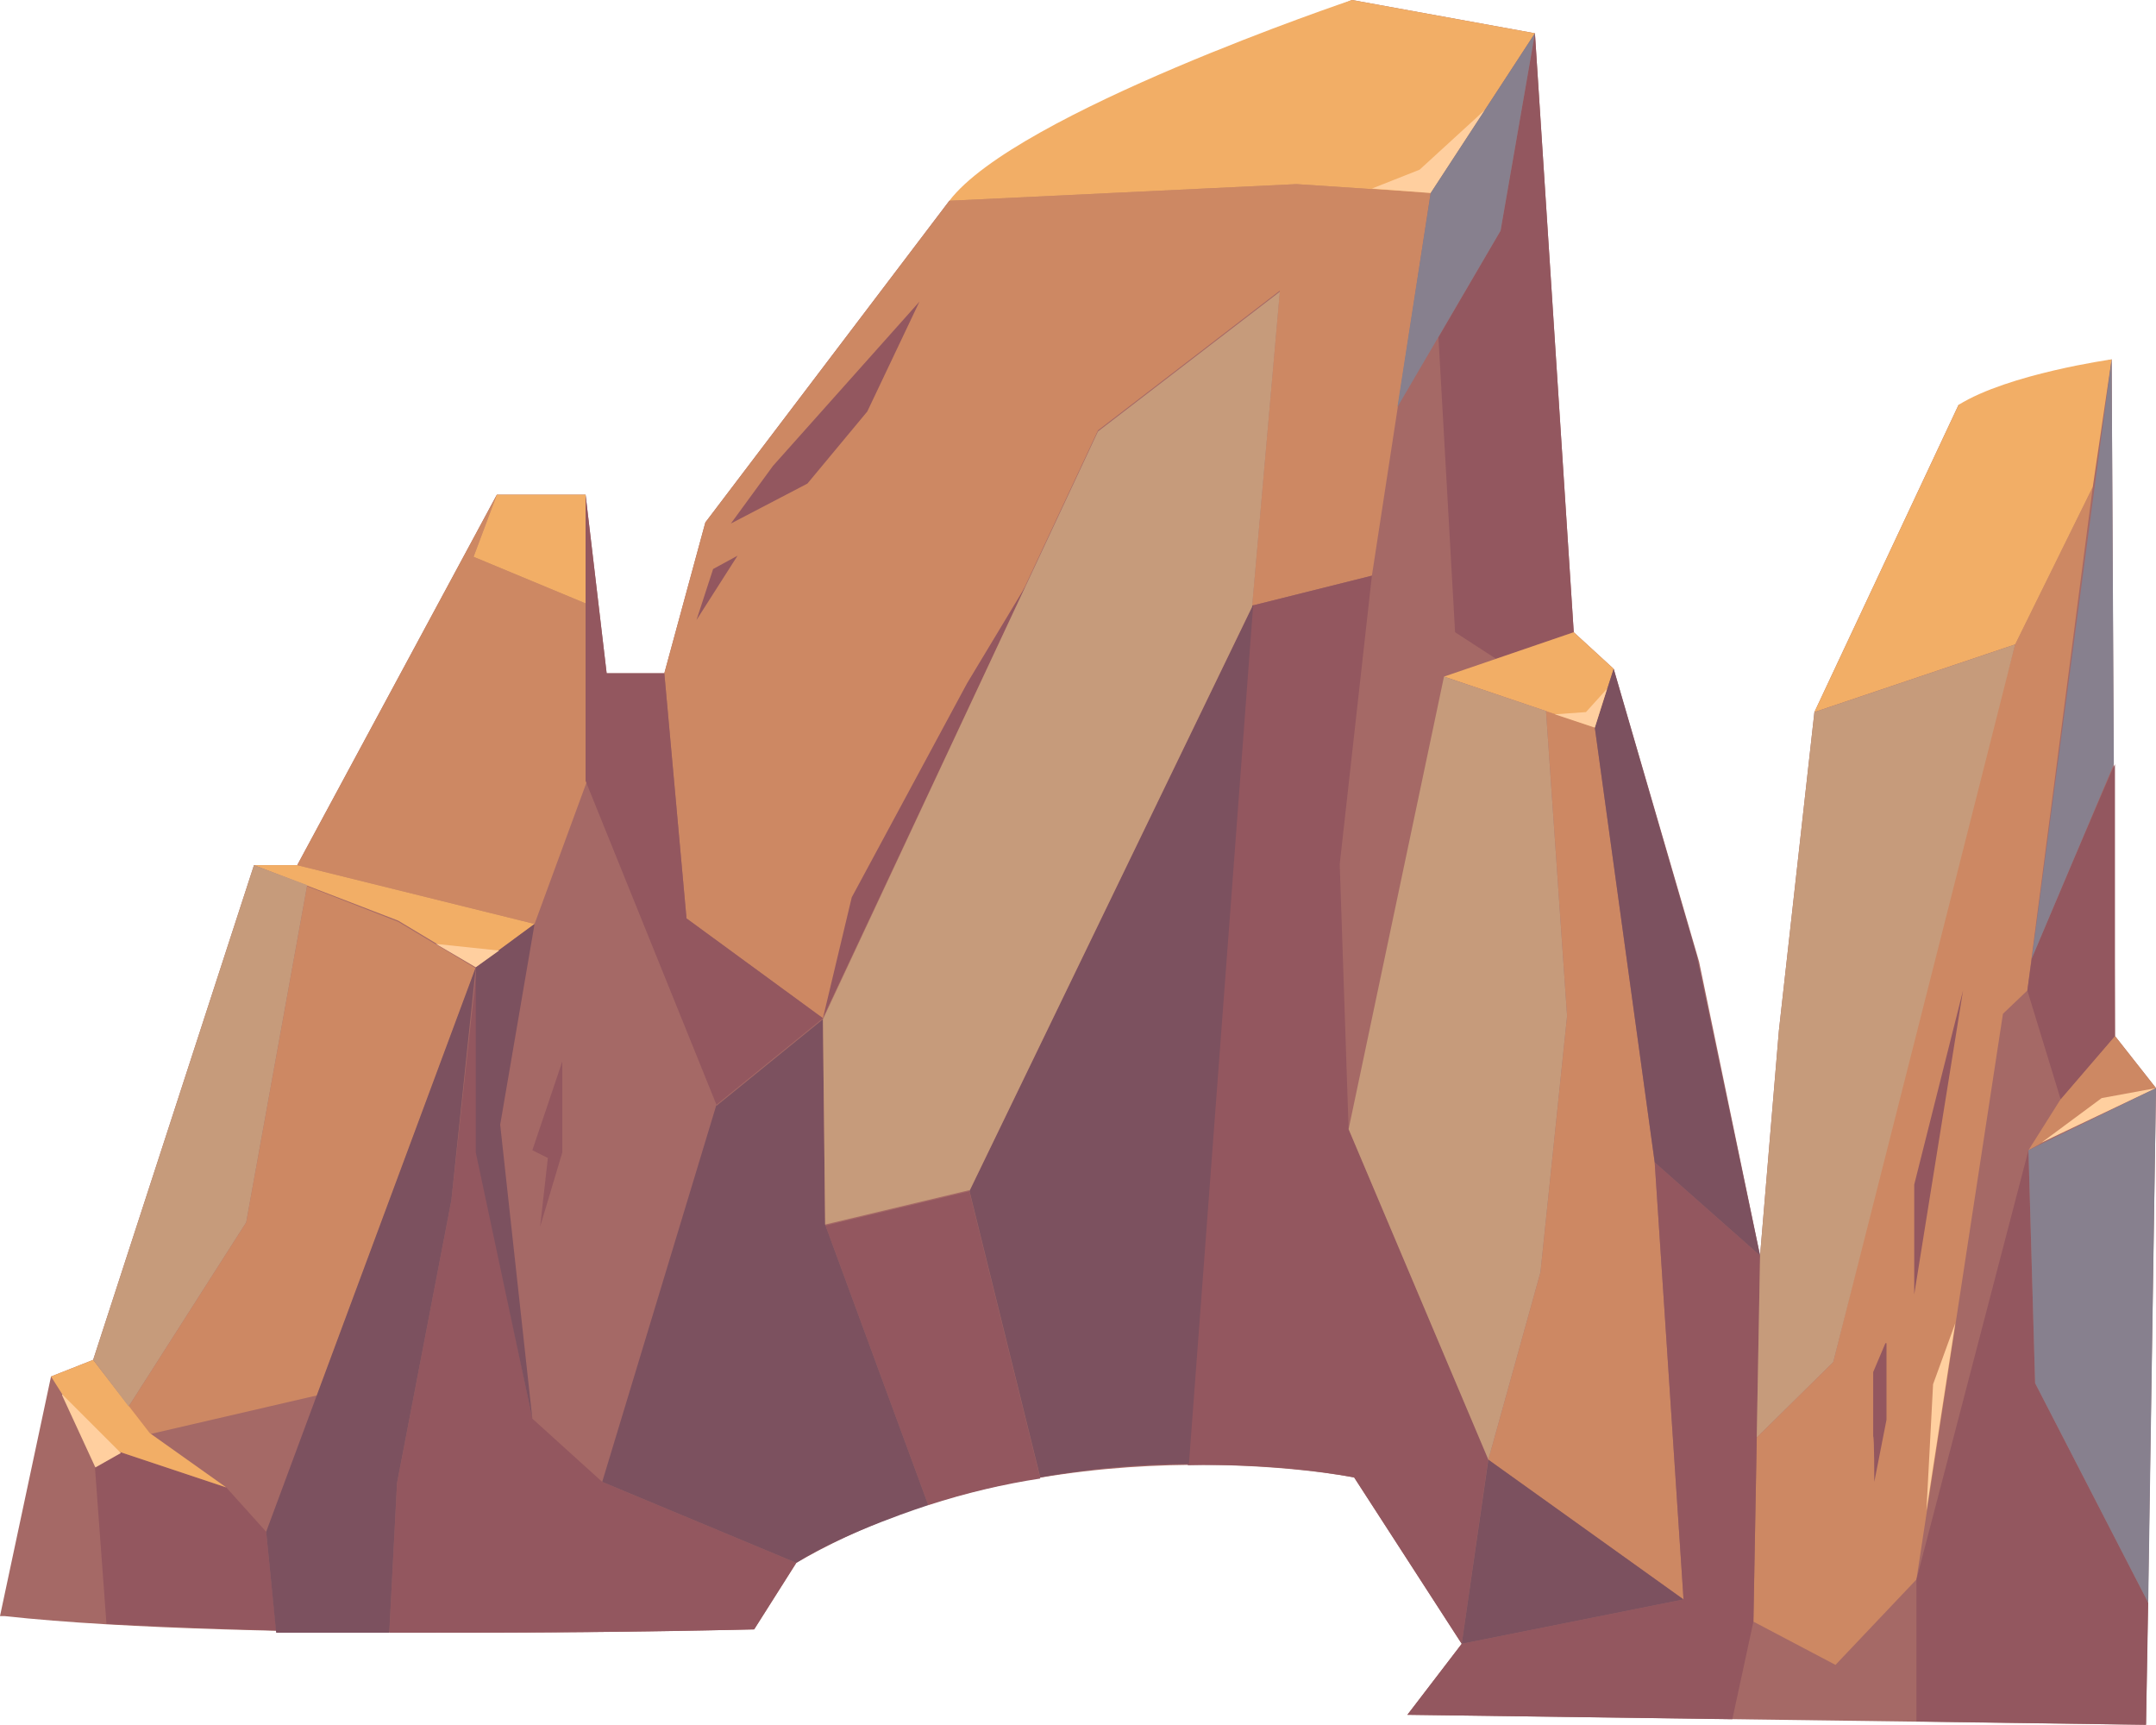
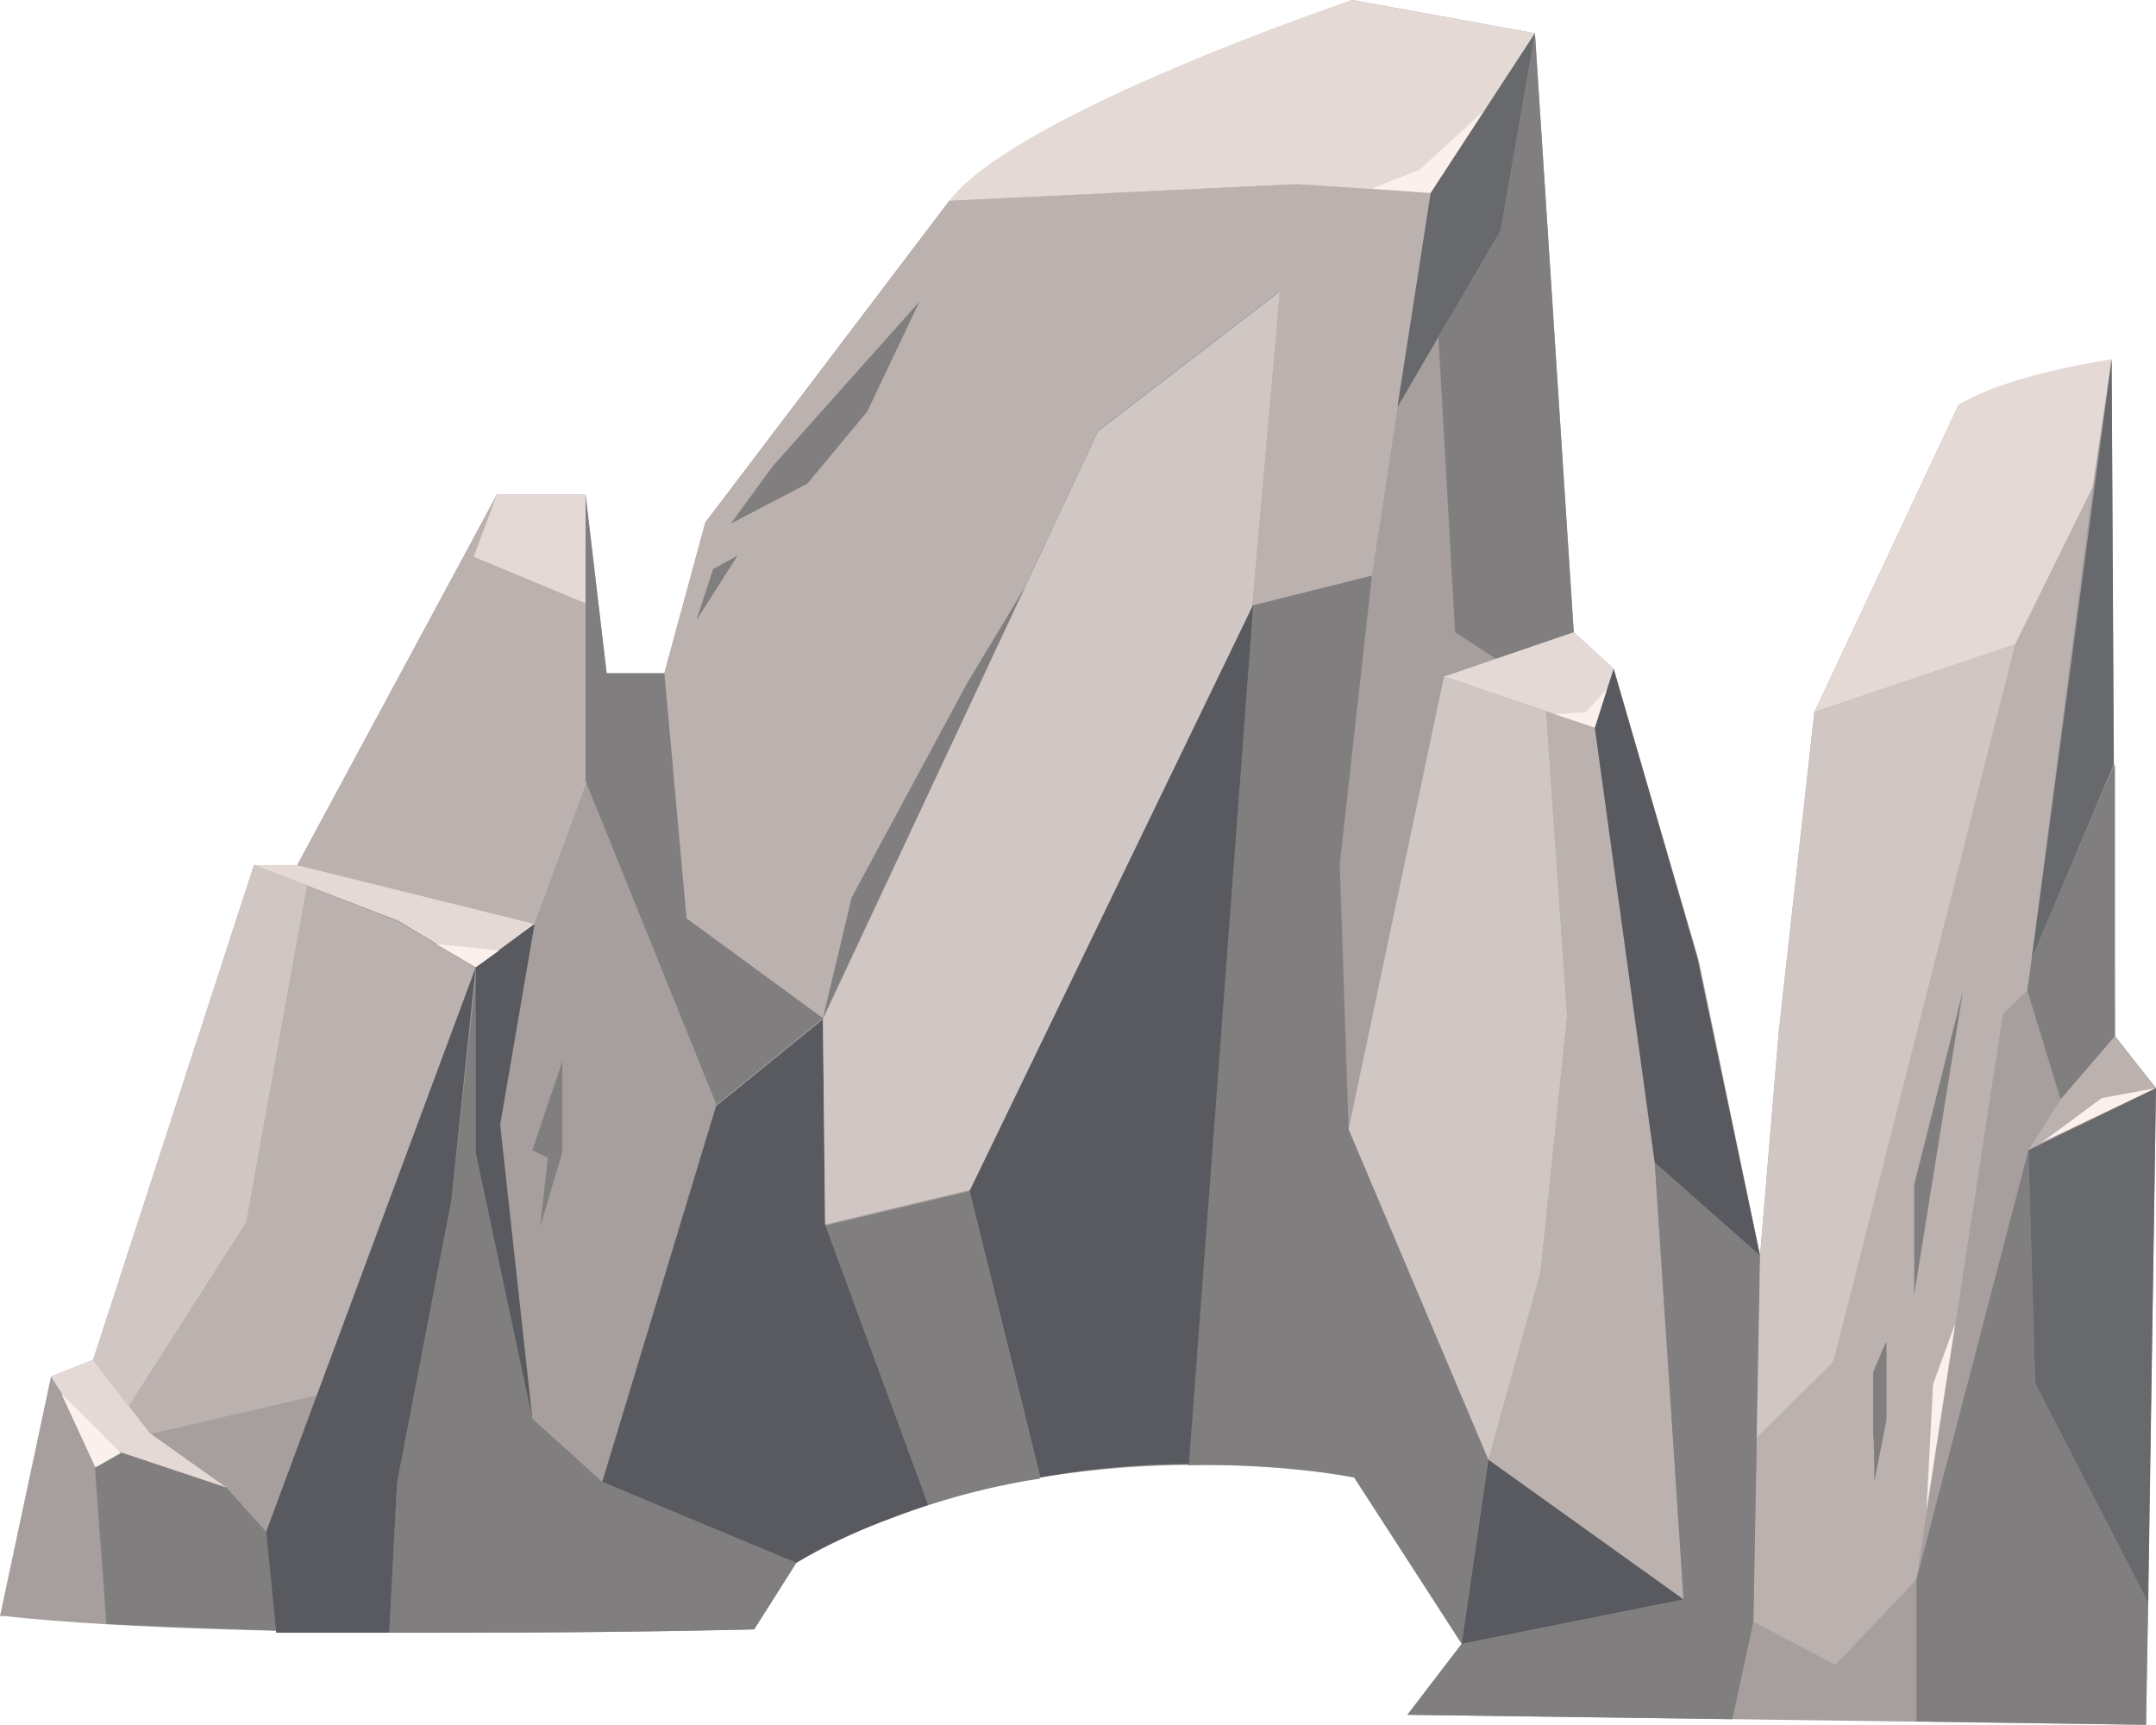
- <svg xmlns="http://www.w3.org/2000/svg" version="1.1" viewBox="0 0 194.4 155.5">
+ <svg xmlns="http://www.w3.org/2000/svg" id="rock-4" version="1.1" viewBox="0 0 194.4 155.5">
  <defs>
    <style>
-       .cls-1 {
-         fill: #ffcf9f;
+       .st0 {
+         fill: #fbf0eb;
      }

-       .cls-2 {
-         fill: #cd8863;
+       .st1 {
+         fill: #d0c6c3;
      }

-       .cls-3 {
-         fill: #87808e;
+       .st2 {
+         fill: #a69f9e;
      }

-       .cls-4 {
-         fill: #c69b7b;
+       .st3 {
+         fill: #585a5f;
      }

-       .cls-5 {
-         fill: #93575f;
+       .st4 {
+         display: none;
+         fill: #48a6d9;
+         isolation: isolate;
+         opacity: .2;
      }

-       .cls-6 {
-         fill: #f2ae66;
+       .st5 {
+         fill: #68696c;
      }

-       .cls-7 {
-         fill: #a56966;
+       .st6 {
+         fill: #807e7f;
      }

-       .cls-8 {
-         fill: #7c515f;
+       .st7 {
+         fill: #bbb1ae;
+       }
+ 
+       .st8 {
+         fill: #e4d9d5;
      }
    </style>
  </defs>
-   <g>
-     <g id="Calque_1">
-       <g id="Calque_1-2" data-name="Calque_1">
-         <g id="rock04">
-           <path id="back" class="cls-7" d="M0,145.7l4.6-21.6,3.8-1.5,14.5-44.6h3.9l18-33.4h8l1.9,16.1h5.2l3.7-13.6,22-29,15.9-9.8L121.9,0l16.5,3,3.5,54,3.6,3.3,7.7,26.4,5.5,26.5,1.7-20.3,3.2-28.7,13-27.7,13.8-4.1.3,61,3.7,4.7-.9,57.4-66.6-.9,4.9-6.4-9.7-15s-27.6-5.5-50.3,7.7l-3.8,6s-45.7,1.2-67.6-1.2h-.4Z" />
-           <path id="angle" class="cls-2" d="M27.7,79.8l-5.5,30.4-10.6,16.6,1.9,2.5,15.1-3.5,14.3-38.5-7-4.2-8.2-3.2h0ZM52.8,54.4l-10.1-4.2,2.1-5.6-18,33.4,21.4,5.3,4.7-12.8v-16.1h0ZM129,17.4l-12.1-.8-31.3,1.5-22,29-3.7,13.6,2,22.1,12.3,9,24.8-53,16.4-12.6-2.5,28.4,10.8-2.7s5.3-34.5,5.3-34.5ZM190.7,93.4l-4.9,5.7-2.9,4.6,5.6-3.1,5.9-2.5-3.7-4.7h0ZM181.7,58.1l-4.8,17.9-11.6,46.8-6.9,6.8-.3,16.6,7.4,3.9,7.3-7.7,7.8-51,2.2-2.1,5.9-45.4-7,14.2h0ZM143.8,65.6l-4.4-1.5,1.9,27.5-2.4,23.1-4.7,16.9,17.6,12.6-2.6-39.4-5.4-39.2h0Z" />
-           <path id="front" class="cls-5" d="M131.2,57l-1.5-26.6,5.6-9.6,3.1-17.8,3.5,54-7,2.4-3.7-2.4h0ZM74.4,110.4l9.3,25.3c3.4-1.1,6.8-1.9,10.1-2.4l-6.4-25.9-13,3.1h0ZM74.2,91.8l-12.3-9-2-22.1h-5.2l-1.9-16.1v25.8l11.8,29.2,9.6-7.8ZM190.7,93.4v-24.5c-.1,0-7.5,17.5-7.5,17.5l-.4,2.9,3,9.8s4.9-5.7,4.9-5.7ZM20.4,134.1l-12-4,1.2,16.3s5.4.3,15.3.6l-.9-8.9-3.6-4h0ZM183.5,124.7h0l-.6-21-10.1,38.7v12.8l20.7.3.2-11-10.2-19.8M134.2,131.5l-12.6-29.7-.8-23.9,2.9-26-10.8,2.7-5.8,77.5s7.6-.3,15,1.1l9.7,15,2.4-16.7h0ZM151.8,144.2l-20,4-4.9,6.4,29.3.4,1.9-8.8.6-33-9.5-8.4M54.3,133.6l-6.3-5.7-5-24v-16.7l-2.3,21-4.9,25.5-.7,13.5c8.9,0,20,0,32.9-.3l3.8-6s-17.5-7.3-17.5-7.3Z" />
-           <path id="top" class="cls-6" d="M85.6,18.1l31.3-1.5,12.1.8,9.4-14.4-16.5-3s-30.3,10.2-36.3,18.1ZM176.6,36.5l-13,27.7,18.1-6.1,7-14.2,1.7-11.5s-9.3,1.3-13.8,4.1ZM130.2,61l11.7-4,3.6,3.3-1.7,5.3-13.6-4.6ZM22.9,78l13,5,7,4.2,5.3-3.9-21.4-5.3s-3.9,0-3.9,0ZM44.8,44.6l-2.1,5.6,10.1,4.2v-9.8h-8ZM4.6,124.1l3.8,6,12,4-6.9-4.9-5.1-6.6-3.8,1.5h0Z" />
-           <path id="shadow" class="cls-8" d="M64.6,99.6l-10.3,34,17.5,7.3c4.6-2.9,11.9-5.2,11.9-5.2l-9.3-25.3-.2-18.5-9.6,7.8h0ZM87.4,107.3l6.4,25.9s6-1.2,13.4-1.2l5.8-77.5-25.5,52.7h-.1ZM131.8,148.2l20-4-17.6-12.6-2.4,16.6ZM149.2,104.8l9.5,8.4-5.7-27-7.5-25.9-1.7,5.3,5.4,39.2ZM42.9,87.2v16.7l5.1,24-2.9-26.5,3.1-18.1s-5.3,3.9-5.3,3.9ZM24,138.1l4.6-12.4,14.3-38.5-2.2,21-4.9,25.5-.7,13.5h-10.2c0-.1-.9-9.1-.9-9.1Z" />
-           <path id="cracks" class="cls-5" d="M65.9,47.2l3.8-5.2,13.2-14.8-4.7,9.9-5.4,6.5s-6.9,3.6-6.9,3.6ZM64.3,51.3l-1.5,4.6,3.7-5.8-2.2,1.2ZM74.2,91.8l2.6-10.9,10.4-19.3,5.3-8.8-18.3,39ZM172.6,116.7v-9.9l4.4-17.5-4.4,27.4ZM170,121.1l-1.1,2.6v5.8c.1,0,.1,4.1.1,4.1l1.1-5.6v-6.9h-.1ZM50.7,95.7l-2.7,8,1.4.7-.7,6.2,2-6.7v-8.2Z" />
-           <path id="edges" class="cls-1" d="M123.7,17l4.3-1.7,5.9-5.4-4.9,7.5-5.3-.4ZM39.3,85.1l5.7.6-2.1,1.5s-3.6-2.1-3.6-2.1ZM5.6,125.7l5.3,5.3-2.3,1.3-3-6.5h0ZM184.1,103l5.4-4,4.9-.9-10.3,4.9h0ZM176.3,119.3l-2,5.5-.6,11.4s2.6-16.9,2.6-16.9ZM140.2,64.4l2.8-.2,1.9-2.1-1.1,3.5-3.6-1.2h0Z" />
-           <path id="light" class="cls-4" d="M22.9,78l-14.5,44.6,3.2,4.2,10.6-16.6,5.5-30.4s-4.8-1.8-4.8-1.8ZM163.6,64.2l-3.2,28.7-1.7,20.3-.3,16.4,6.9-6.8,16.4-64.7-18.1,6.1h0ZM87.4,107.3l-13,3.1-.2-18.5,24.8-53,16.4-12.6-2.5,28.4-25.5,52.7h0ZM121.6,101.8l12.6,29.8,4.7-16.9,2.4-23.1-1.9-27.5-9.2-3.1-8.6,40.8Z" />
-           <path id="side" class="cls-3" d="M183.2,86.4l7.2-54,.2,36.5-7.4,17.5ZM182.9,103.7l.6,21,10.2,19.8.7-46.4-11.5,5.6ZM129,17.4l-3,19.3,9.3-15.9,3.1-17.8-9.4,14.4h0Z" />
-         </g>
-       </g>
-     </g>
-   </g>
+   <path id="rock-500" class="st2" d="M0,145.7l4.6-21.6,3.8-1.5,14.5-44.6h3.9l18-33.4h8l1.9,16.1h5.2l3.7-13.6,22-29,15.9-9.8L121.9,0l16.5,3,3.5,54,3.6,3.3,7.7,26.4,5.5,26.5,1.7-20.3,3.2-28.7,13-27.7,13.8-4.1.3,61,3.7,4.7-.9,57.4-66.6-.9,4.9-6.4-9.7-15s-27.6-5.5-50.3,7.7l-3.8,6s-45.7,1.2-67.6-1.2h-.4Z" />
+   <path id="rock-400" class="st7" d="M27.7,79.8l-5.5,30.4-10.6,16.6,1.9,2.5,15.1-3.5,14.3-38.5-7-4.2-8.2-3.2h0ZM52.8,54.4l-10.1-4.2,2.1-5.6-18,33.4,21.4,5.3,4.7-12.8v-16.1h0ZM129,17.4l-12.1-.8-31.3,1.5-22,29-3.7,13.6,2,22.1,12.3,9,24.8-53,16.4-12.6-2.5,28.4,10.8-2.7s5.3-34.5,5.3-34.5ZM190.7,93.4l-4.9,5.7-2.9,4.6,5.6-3.1,5.9-2.5-3.7-4.7h0ZM181.7,58.1l-4.8,17.9-11.6,46.8-6.9,6.8-.3,16.6,7.4,3.9,7.3-7.7,7.8-51,2.2-2.1,5.9-45.4-7,14.2h0ZM143.8,65.6l-4.4-1.5,1.9,27.5-2.4,23.1-4.7,16.9,17.6,12.6-2.6-39.4-5.4-39.2h0Z" />
+   <path id="rock-600" class="st6" d="M131.2,57l-1.5-26.6,5.6-9.6,3.1-17.8,3.5,54-7,2.4-3.7-2.4h0ZM74.4,110.4l9.3,25.3c3.4-1.1,6.8-1.9,10.1-2.4l-6.4-25.9-13,3.1h0ZM74.2,91.8l-12.3-9-2-22.1h-5.2l-1.9-16.1v25.8c0,0,11.8,29.2,11.8,29.2l9.6-7.8ZM190.7,93.4v-24.5c-.1,0-7.5,17.5-7.5,17.5l-.4,2.9,3,9.8s4.9-5.7,4.9-5.7ZM20.4,134.1l-12-4,1.2,16.3s5.4.3,15.3.6l-.9-8.9-3.6-4h0ZM71.8,140.9l111.7-16.2-.6-21-10.1,38.7v12.8l20.7.3.2-11-10.2-19.8-111.7,16.2ZM134.2,131.5l-12.6-29.7-.8-23.9,2.9-26-10.8,2.7-5.8,77.5s7.6-.3,15,1.1l9.7,15,2.4-16.7h0ZM151.8,144.2l-20,4-4.9,6.4,29.3.4,1.9-8.8.6-33-9.5-8.4M48,127.9l-5-24v-16.7l-2.3,21-4.9,25.5-.7,13.5c8.9,0,20,0,32.9-.3l3.8-6-17.5-7.3s-6.3-5.7-6.3-5.7Z" />
+   <path id="rock-200" class="st8" d="M85.6,18.1l31.3-1.5,12.1.8,9.4-14.4-16.5-3s-30.3,10.2-36.3,18.1ZM176.6,36.5l-13,27.7,18.1-6.1,7-14.2,1.7-11.5s-9.3,1.3-13.8,4.1ZM130.2,61l11.7-4,3.6,3.3-1.7,5.3-13.6-4.6ZM22.9,78l13,5,7,4.2,5.3-3.9-21.4-5.3s-3.9,0-3.9,0ZM44.8,44.6l-2.1,5.6,10.1,4.2v-9.8h-8ZM4.6,124.1l3.8,6,12,4-6.9-4.9-5.1-6.6-3.8,1.5h0Z" />
+   <path id="rock-800" class="st3" d="M64.6,99.6l-10.3,34,17.5,7.3c4.6-2.9,11.9-5.2,11.9-5.2l-9.3-25.3-.2-18.5-9.6,7.8h0ZM87.4,107.3l6.4,25.9s6-1.2,13.4-1.2l5.8-77.5-25.5,52.7h-.1ZM131.8,148.2l20-4-17.6-12.6-2.4,16.6ZM149.2,104.8l9.5,8.4-5.7-27-7.5-25.9-1.7,5.3,5.4,39.2ZM42.9,87.2v16.7l5.1,24-2.9-26.5,3.1-18.1s-5.3,3.9-5.3,3.9ZM24,138.1l4.6-12.4,14.3-38.5-2.2,21-4.9,25.5-.7,13.5h-10.2c0-.1-.9-9.1-.9-9.1Z" />
+   <path id="rock-6001" data-name="rock-600" class="st6" d="M65.9,47.2l3.8-5.2,13.2-14.8-4.7,9.9-5.4,6.5s-6.9,3.6-6.9,3.6ZM64.3,51.3l-1.5,4.6,3.7-5.8-2.2,1.2ZM74.2,91.8l2.6-10.9,10.4-19.3,5.3-8.8-18.3,39ZM172.6,116.7v-9.9l4.4-17.5-4.4,27.4ZM170,121.1l-1.1,2.6v5.8c.1,0,.1,4.1.1,4.1l1.1-5.6v-6.9h-.1ZM50.7,95.7l-2.7,8,1.4.7-.7,6.2,2-6.7v-8.2Z" />
+   <path id="rock-100" class="st0" d="M123.7,17l4.3-1.7,5.9-5.4-4.9,7.5-5.3-.4ZM39.3,85.1l5.7.6-2.1,1.5s-3.6-2.1-3.6-2.1ZM5.6,125.7l5.3,5.3-2.3,1.3-3-6.5h0ZM184.1,103l5.4-4,4.9-.9-10.3,4.9h0ZM176.3,119.3l-2,5.5-.6,11.4s2.6-16.9,2.6-16.9ZM140.2,64.4l2.8-.2,1.9-2.1-1.1,3.5-3.6-1.2h0Z" />
+   <path id="rock-300" class="st1" d="M22.9,78l-14.5,44.6,3.2,4.2,10.6-16.6,5.5-30.4s-4.8-1.8-4.8-1.8ZM163.6,64.2l-3.2,28.7-1.7,20.3-.3,16.4,6.9-6.8,16.4-64.7-18.1,6.1h0ZM87.4,107.3l-13,3.1-.2-18.5,24.8-53,16.4-12.6-2.5,28.4-25.5,52.7h0ZM121.6,101.8l12.6,29.8,4.7-16.9,2.4-23.1-1.9-27.5-9.2-3.1-8.6,40.8Z" />
+   <path id="rock-700" class="st5" d="M183.2,86.4l7.2-54,.2,36.5-7.4,17.5ZM182.9,103.7l.6,21,10.2,19.8.7-46.4-11.5,5.6ZM129,17.4l-3,19.3,9.3-15.9,3.1-17.8-9.4,14.4h0Z" />
+   <path id="rock-fade" class="st4" d="M0,145.7l4.6-21.6,3.8-1.5,14.5-44.6h3.9l18-33.4h8l1.9,16.1h5.2l3.7-13.6,22-29,15.9-9.8L121.9,0l16.5,3,3.5,54,3.6,3.3,7.7,26.4,5.5,26.5,1.7-20.3,3.2-28.7,13-27.7,13.8-4.1.3,61,3.7,4.7-.9,57.4-66.6-.9,4.9-6.4-9.7-15s-27.6-5.5-50.3,7.7l-3.8,6s-45.7,1.2-67.6-1.2h-.4Z" />
</svg>
